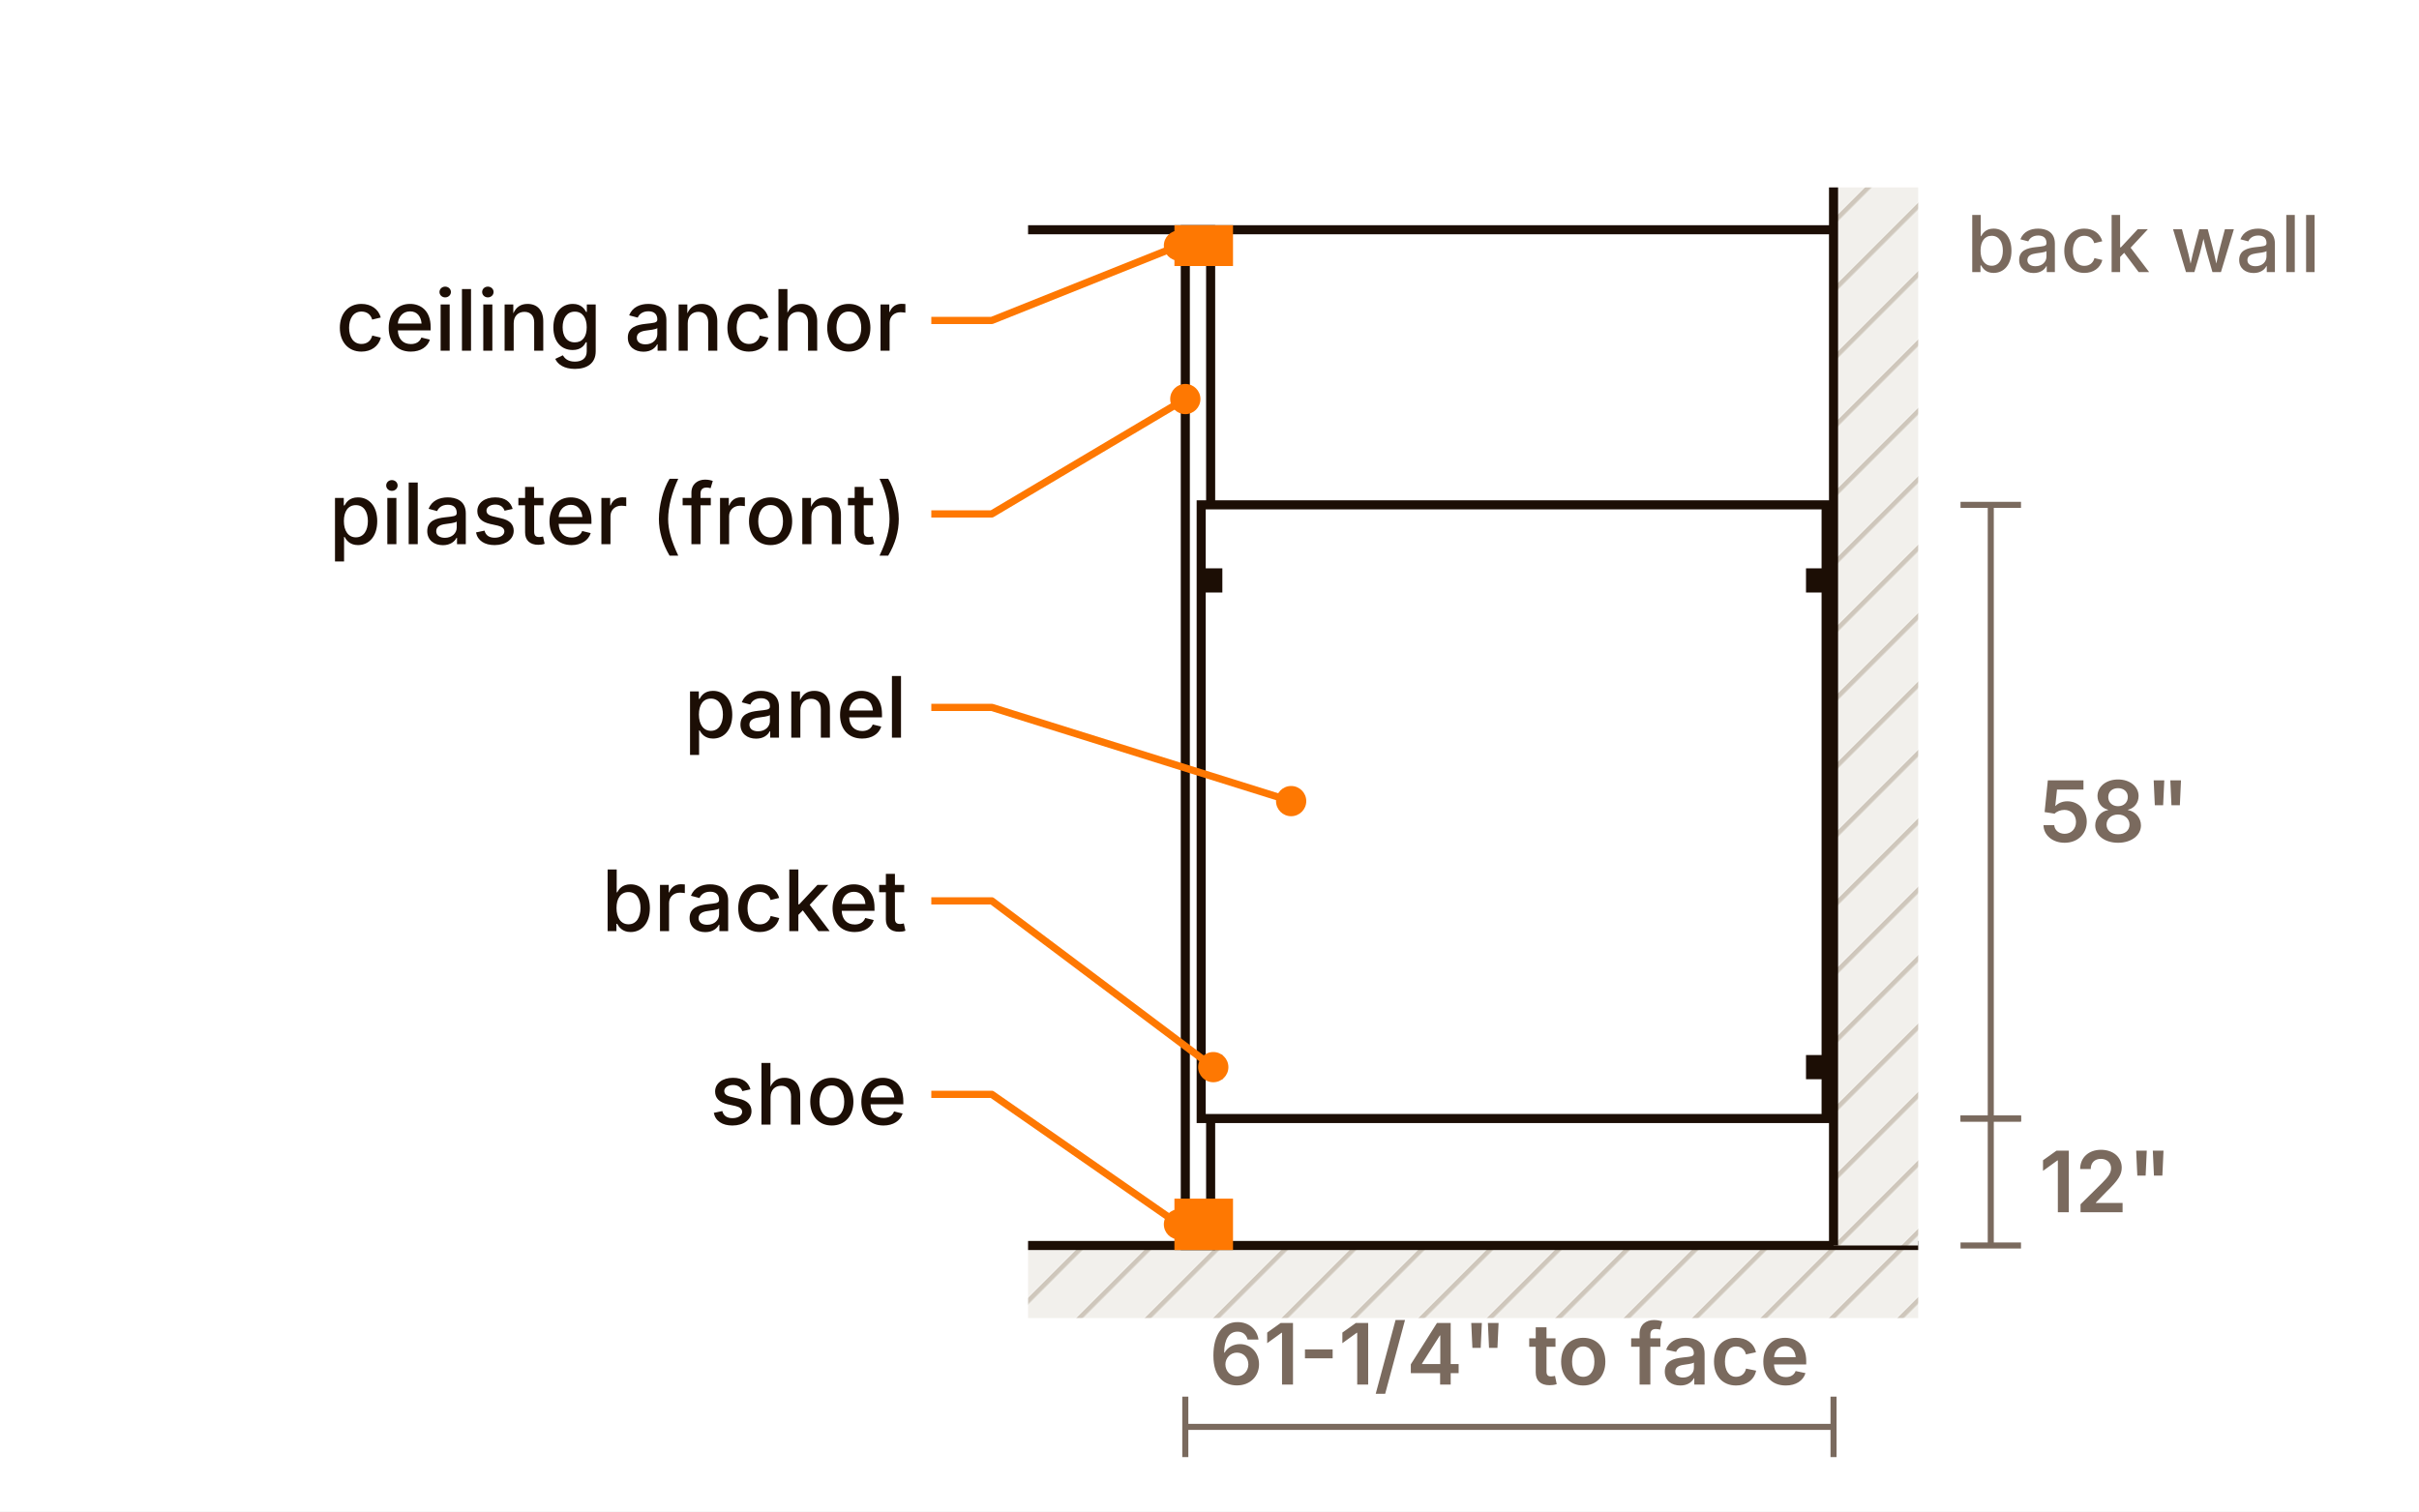
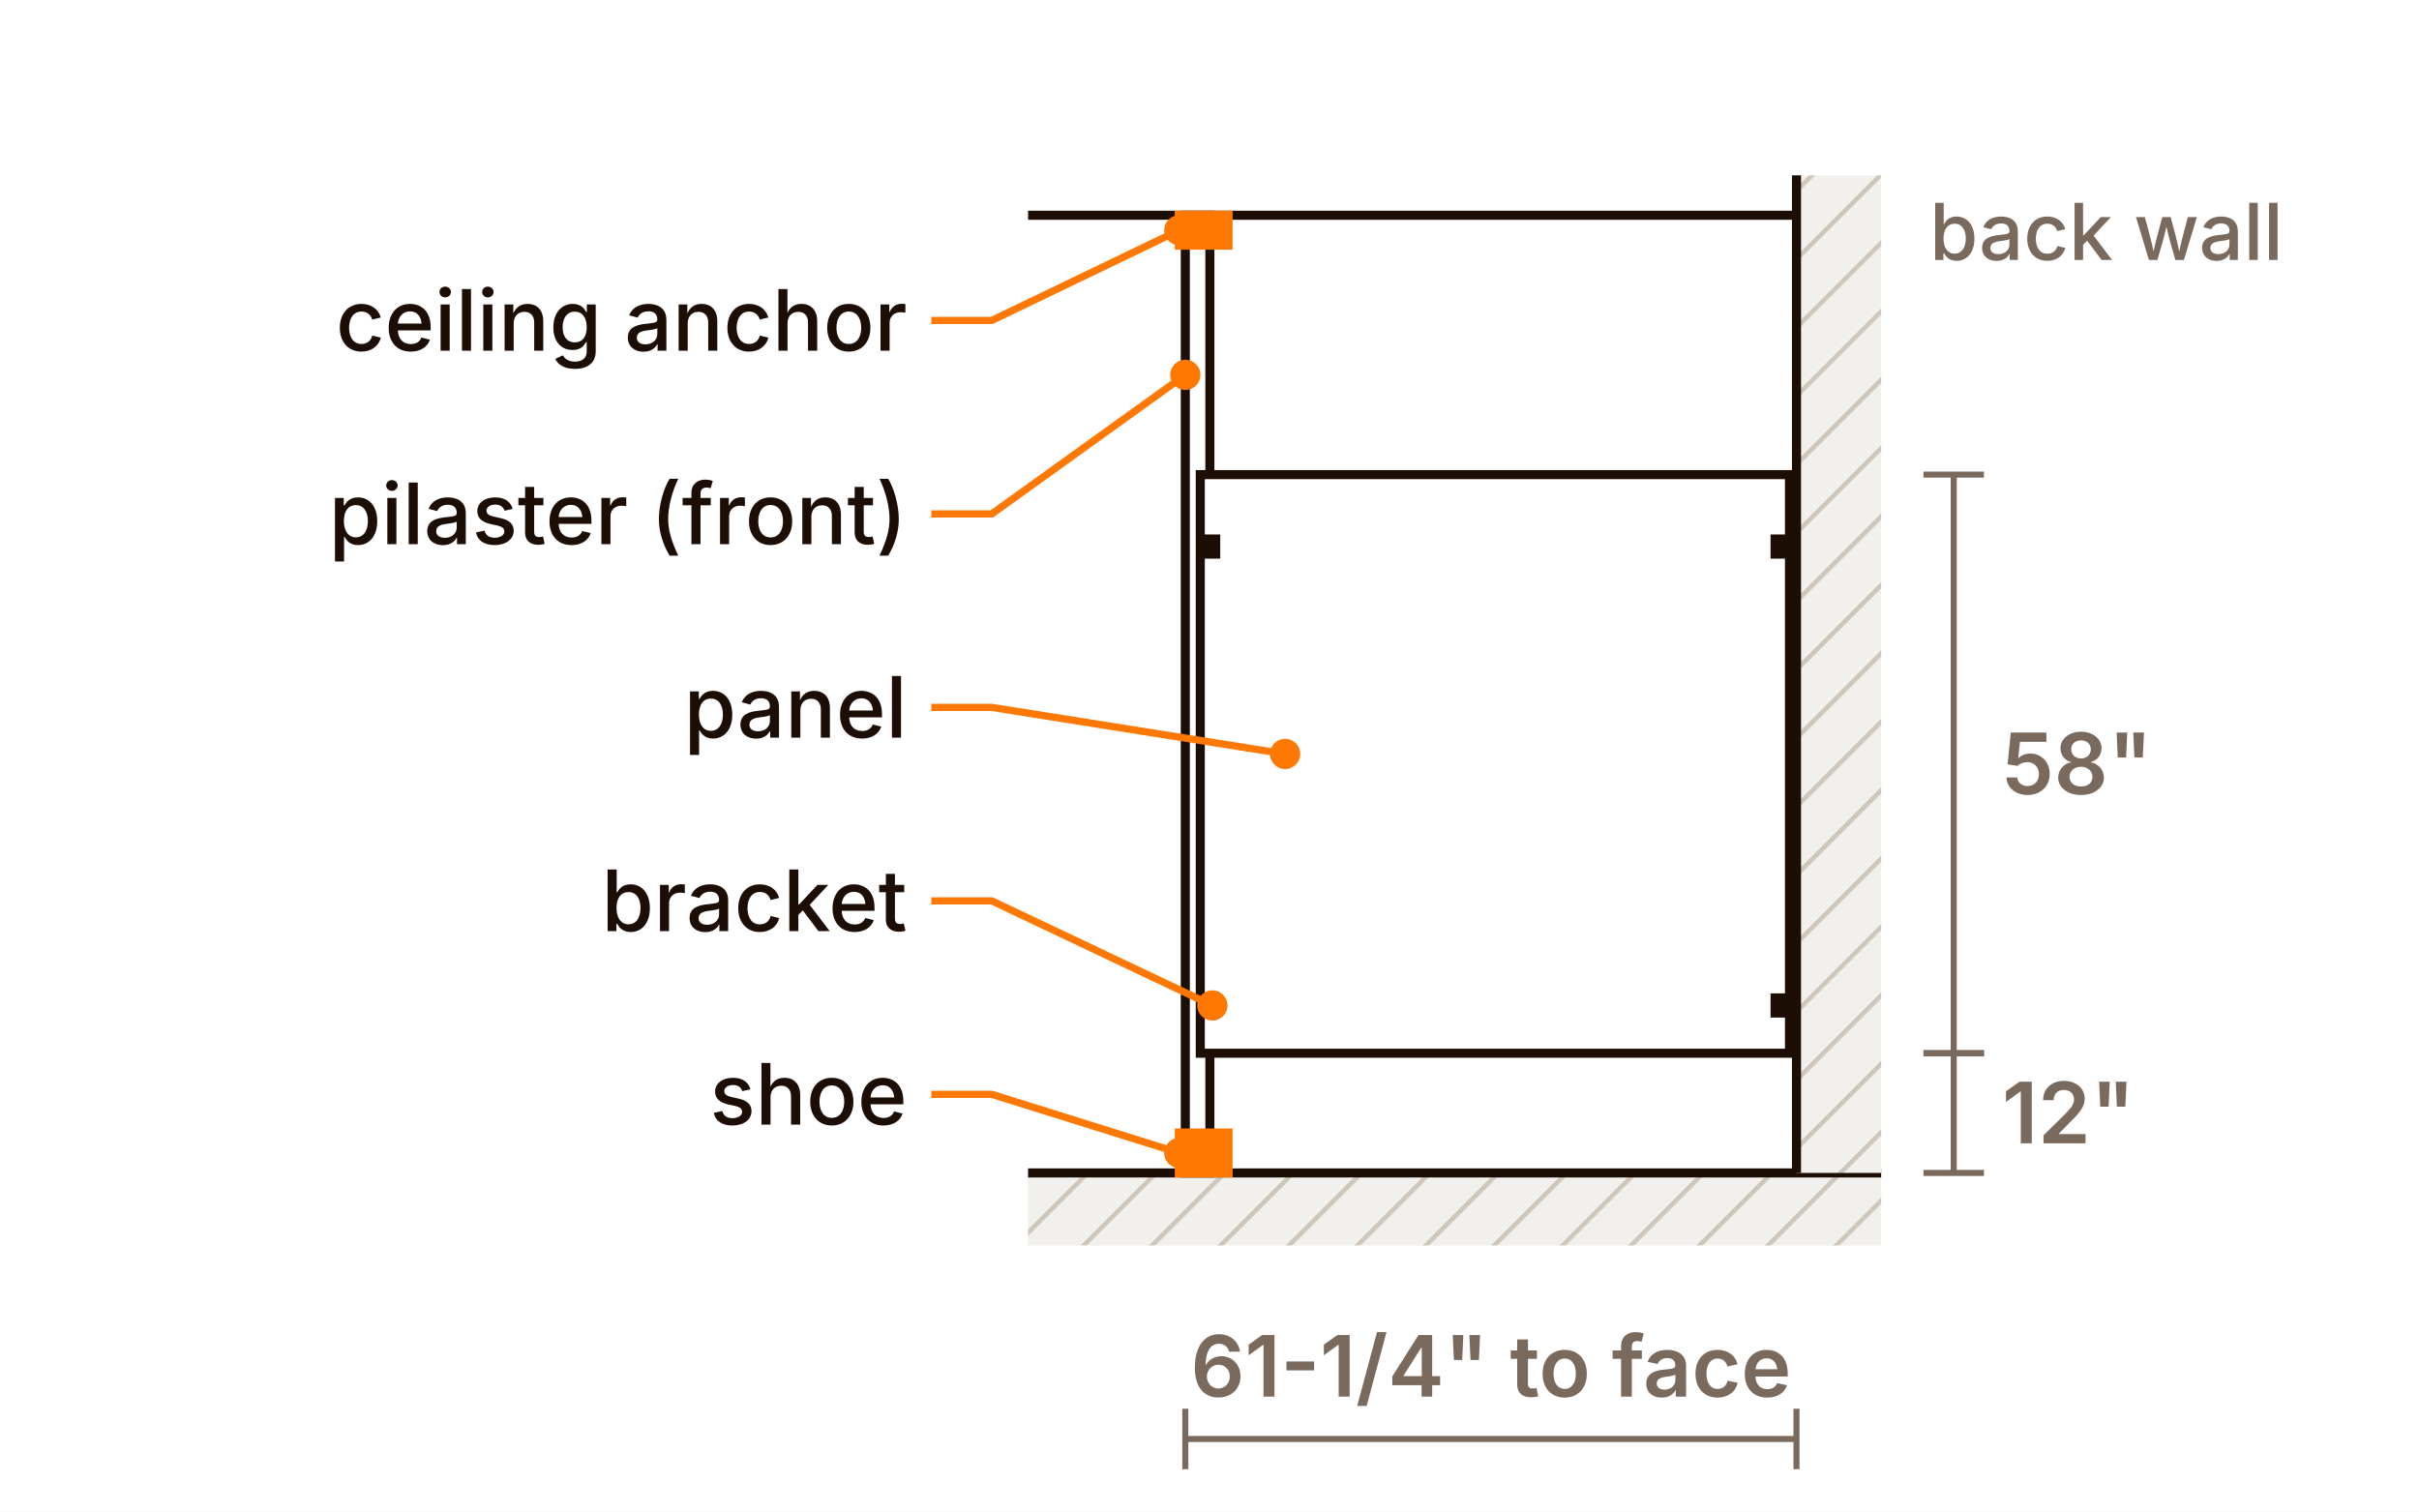
<svg xmlns="http://www.w3.org/2000/svg" viewBox="0 0 400 250" width="400" height="250" role="img" aria-labelledby="t-mounting-floor-to-ceiling-side d-mounting-floor-to-ceiling-side" font-family="Inter, ui-sans-serif, system-ui, sans-serif">
  <defs>
    <pattern id="hatch-mounting-floor-to-ceiling-side" width="8" height="8" patternUnits="userSpaceOnUse" patternTransform="rotate(45)">
      <rect width="8" height="8" fill="#f2f0ec" />
      <line x1="0" y1="0" x2="0" y2="8" stroke="#cfc7bc" stroke-width="1.5" />
    </pattern>
    <marker id="tick-mounting-floor-to-ceiling-side" viewBox="0 0 10 10" refX="5" refY="5" markerWidth="8" markerHeight="8" orient="auto">
      <path d="M2 8 L8 2" stroke="#7a6a5e" stroke-width="1.5" />
    </marker>
  </defs>
  <rect width="400" height="250" fill="#ffffff" />
-   <rect x="170" y="206" width="147.188" height="12" fill="url(#hatch-mounting-floor-to-ceiling-side)" stroke="none" stroke-width="1.5" />
-   <line x1="170" y1="206" x2="317.188" y2="206" stroke="#1c0e05" stroke-width="1.5" />
-   <rect x="303.188" y="31" width="14" height="175" fill="url(#hatch-mounting-floor-to-ceiling-side)" stroke="none" stroke-width="1.5" />
-   <line x1="303.188" y1="31" x2="303.188" y2="206" stroke="#1c0e05" stroke-width="1.5" />
-   <line x1="170" y1="38" x2="303.188" y2="38" stroke="#1c0e05" stroke-width="1.5" />
-   <rect x="196" y="38" width="4.188" height="168" fill="#ffffff" stroke="#1c0e05" stroke-width="1.5" />
-   <rect x="198.625" y="83.5" width="103.337" height="101.5" fill="#ffffff" stroke="#1c0e05" stroke-width="1.5" />
-   <rect x="198.625" y="94" width="3.5" height="4" fill="#1c0e05" stroke="none" stroke-width="1.5" />
-   <rect x="298.637" y="94" width="3.5" height="4" fill="#1c0e05" stroke="none" stroke-width="1.5" />
-   <rect x="198.625" y="174.5" width="3.5" height="4" fill="#1c0e05" stroke="none" stroke-width="1.5" />
-   <rect x="298.637" y="174.5" width="3.5" height="4" fill="#1c0e05" stroke="none" stroke-width="1.5" />
-   <rect x="194.95" y="199" width="8.188" height="7" fill="#fe7802" stroke="#fe7802" stroke-width="1.5" />
-   <rect x="194.95" y="38" width="8.188" height="5.25" fill="#fe7802" stroke="#fe7802" stroke-width="1.5" />
-   <line x1="196" y1="236" x2="303.188" y2="236" stroke="#7a6a5e" stroke-width="1" />
-   <line x1="196" y1="231" x2="196" y2="241" stroke="#7a6a5e" stroke-width="1" />
-   <line x1="303.188" y1="231" x2="303.188" y2="241" stroke="#7a6a5e" stroke-width="1" />
-   <text x="249.594" y="229" font-size="14" font-weight="600" fill="#7a6a5e" text-anchor="middle">61-1/4" to face</text>
-   <line x1="329.188" y1="83.5" x2="329.188" y2="185" stroke="#7a6a5e" stroke-width="1" />
-   <line x1="324.188" y1="83.5" x2="334.188" y2="83.5" stroke="#7a6a5e" stroke-width="1" />
-   <line x1="324.188" y1="185" x2="334.188" y2="185" stroke="#7a6a5e" stroke-width="1" />
-   <text x="337.188" y="139.25" font-size="14" font-weight="600" fill="#7a6a5e" text-anchor="start">58"</text>
-   <line x1="329.188" y1="185" x2="329.188" y2="206" stroke="#7a6a5e" stroke-width="1" />
-   <line x1="324.188" y1="185" x2="334.188" y2="185" stroke="#7a6a5e" stroke-width="1" />
-   <line x1="324.188" y1="206" x2="334.188" y2="206" stroke="#7a6a5e" stroke-width="1" />
-   <text x="337.188" y="200.5" font-size="14" font-weight="600" fill="#7a6a5e" text-anchor="start">12"</text>
-   <text x="325.188" y="45" font-size="13" font-weight="500" fill="#7a6a5e" text-anchor="start">back wall</text>
-   <path d="M154 53 H164 L194.95 40.625" fill="none" stroke="#fe7802" stroke-width="1.2" stroke-linejoin="round" />
-   <circle cx="194.95" cy="40.625" r="2.5" fill="#fe7802" />
+   <rect x="170" y="194" width="141.062" height="12" fill="url(#hatch-mounting-floor-to-ceiling-side)" stroke="none" stroke-width="1.5" />
+   <line x1="170" y1="194" x2="311.062" y2="194" stroke="#1c0e05" stroke-width="1.5" />
+   <rect x="297.062" y="29" width="14" height="165" fill="url(#hatch-mounting-floor-to-ceiling-side)" stroke="none" stroke-width="1.5" />
+   <line x1="297.062" y1="29" x2="297.062" y2="194" stroke="#1c0e05" stroke-width="1.5" />
+   <line x1="170" y1="35.6" x2="297.062" y2="35.6" stroke="#1c0e05" stroke-width="1.5" />
+   <rect x="196" y="35.6" width="4.062" height="158.4" fill="#ffffff" stroke="#1c0e05" stroke-width="1.5" />
+   <rect x="198.475" y="78.5" width="97.432" height="95.7" fill="#ffffff" stroke="#1c0e05" stroke-width="1.5" />
+   <rect x="198.475" y="88.4" width="3.3" height="4" fill="#1c0e05" stroke="none" stroke-width="1.5" />
+   <rect x="292.772" y="88.4" width="3.3" height="4" fill="#1c0e05" stroke="none" stroke-width="1.5" />
+   <rect x="198.475" y="164.3" width="3.3" height="4" fill="#1c0e05" stroke="none" stroke-width="1.5" />
+   <rect x="292.772" y="164.3" width="3.3" height="4" fill="#1c0e05" stroke="none" stroke-width="1.5" />
+   <rect x="195.01" y="187.4" width="8.062" height="6.6" fill="#fe7802" stroke="#fe7802" stroke-width="1.5" />
+   <rect x="195.01" y="35.6" width="8.062" height="4.95" fill="#fe7802" stroke="#fe7802" stroke-width="1.5" />
+   <line x1="196" y1="238" x2="297.062" y2="238" stroke="#7a6a5e" stroke-width="1" />
+   <line x1="196" y1="233" x2="196" y2="243" stroke="#7a6a5e" stroke-width="1" />
+   <line x1="297.062" y1="233" x2="297.062" y2="243" stroke="#7a6a5e" stroke-width="1" />
+   <text x="246.531" y="231" font-size="14" font-weight="600" fill="#7a6a5e" text-anchor="middle">61-1/4" to face</text>
+   <line x1="323.062" y1="78.5" x2="323.062" y2="174.2" stroke="#7a6a5e" stroke-width="1" />
+   <line x1="318.062" y1="78.5" x2="328.062" y2="78.5" stroke="#7a6a5e" stroke-width="1" />
+   <line x1="318.062" y1="174.2" x2="328.062" y2="174.2" stroke="#7a6a5e" stroke-width="1" />
+   <text x="331.062" y="131.35" font-size="14" font-weight="600" fill="#7a6a5e" text-anchor="start">58"</text>
+   <line x1="323.062" y1="174.2" x2="323.062" y2="194" stroke="#7a6a5e" stroke-width="1" />
+   <line x1="318.062" y1="174.2" x2="328.062" y2="174.2" stroke="#7a6a5e" stroke-width="1" />
+   <line x1="318.062" y1="194" x2="328.062" y2="194" stroke="#7a6a5e" stroke-width="1" />
+   <text x="331.062" y="189.1" font-size="14" font-weight="600" fill="#7a6a5e" text-anchor="start">12"</text>
+   <text x="319.062" y="43" font-size="13" font-weight="500" fill="#7a6a5e" text-anchor="start">back wall</text>
+   <path d="M154 53 H164 L195.01 38.075" fill="none" stroke="#fe7802" stroke-width="1.2" stroke-linejoin="round" />
+   <circle cx="195.01" cy="38.075" r="2.5" fill="#fe7802" />
  <text x="150" y="58" font-size="14" font-weight="500" fill="#1c0e05" text-anchor="end" paint-order="stroke" stroke="#fff" stroke-width="4">ceiling anchor</text>
-   <path d="M154 85 H164 L196 66" fill="none" stroke="#fe7802" stroke-width="1.2" stroke-linejoin="round" />
-   <circle cx="196" cy="66" r="2.5" fill="#fe7802" />
+   <path d="M154 85 H164 L196 62" fill="none" stroke="#fe7802" stroke-width="1.2" stroke-linejoin="round" />
+   <circle cx="196" cy="62" r="2.5" fill="#fe7802" />
  <text x="150" y="90" font-size="14" font-weight="500" fill="#1c0e05" text-anchor="end" paint-order="stroke" stroke="#fff" stroke-width="4">pilaster (front)</text>
-   <path d="M154 117 H164 L213.5 132.5" fill="none" stroke="#fe7802" stroke-width="1.2" stroke-linejoin="round" />
-   <circle cx="213.5" cy="132.5" r="2.5" fill="#fe7802" />
+   <path d="M154 117 H164 L212.5 124.7" fill="none" stroke="#fe7802" stroke-width="1.2" stroke-linejoin="round" />
+   <circle cx="212.5" cy="124.7" r="2.5" fill="#fe7802" />
  <text x="150" y="122" font-size="14" font-weight="500" fill="#1c0e05" text-anchor="end" paint-order="stroke" stroke="#fff" stroke-width="4">panel</text>
-   <path d="M154 149 H164 L200.625 176.5" fill="none" stroke="#fe7802" stroke-width="1.2" stroke-linejoin="round" />
-   <circle cx="200.625" cy="176.5" r="2.5" fill="#fe7802" />
+   <path d="M154 149 H164 L200.475 166.3" fill="none" stroke="#fe7802" stroke-width="1.2" stroke-linejoin="round" />
+   <circle cx="200.475" cy="166.3" r="2.5" fill="#fe7802" />
  <text x="150" y="154" font-size="14" font-weight="500" fill="#1c0e05" text-anchor="end" paint-order="stroke" stroke="#fff" stroke-width="4">bracket</text>
-   <path d="M154 181 H164 L194.95 202.5" fill="none" stroke="#fe7802" stroke-width="1.2" stroke-linejoin="round" />
-   <circle cx="194.95" cy="202.5" r="2.5" fill="#fe7802" />
+   <path d="M154 181 H164 L195.01 190.7" fill="none" stroke="#fe7802" stroke-width="1.2" stroke-linejoin="round" />
+   <circle cx="195.01" cy="190.7" r="2.5" fill="#fe7802" />
  <text x="150" y="186" font-size="14" font-weight="500" fill="#1c0e05" text-anchor="end" paint-order="stroke" stroke="#fff" stroke-width="4">shoe</text>
</svg>
